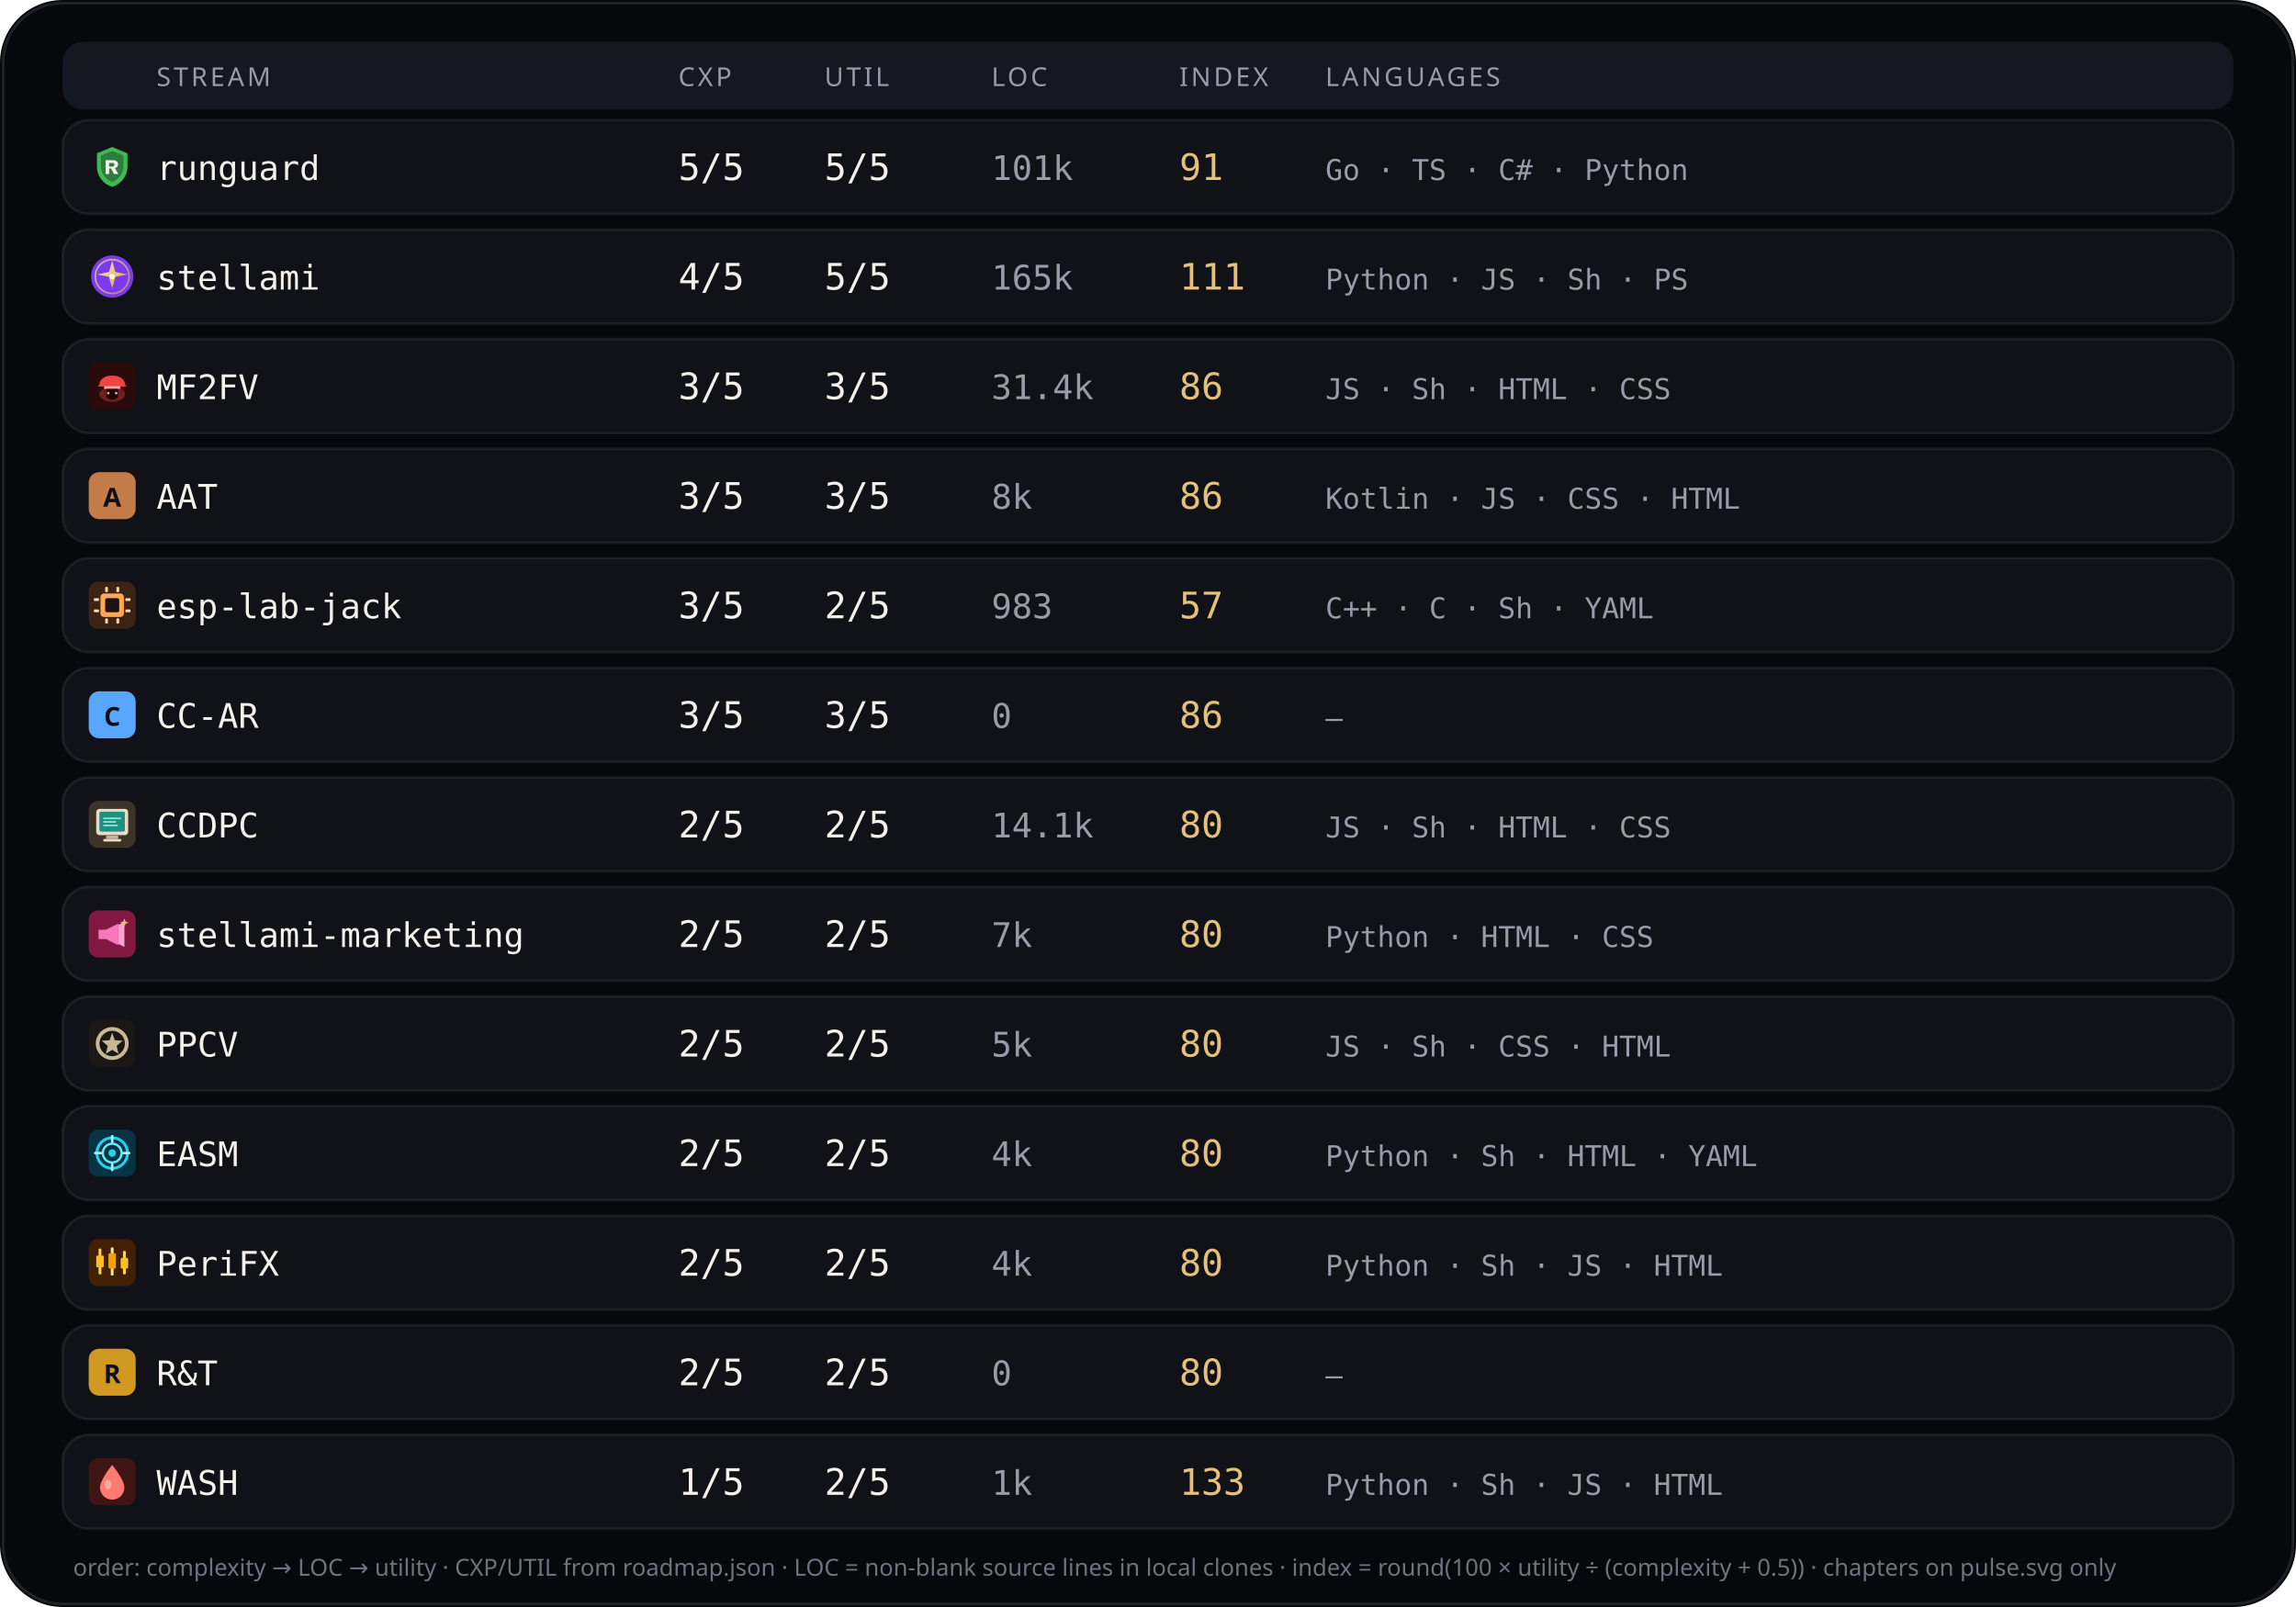
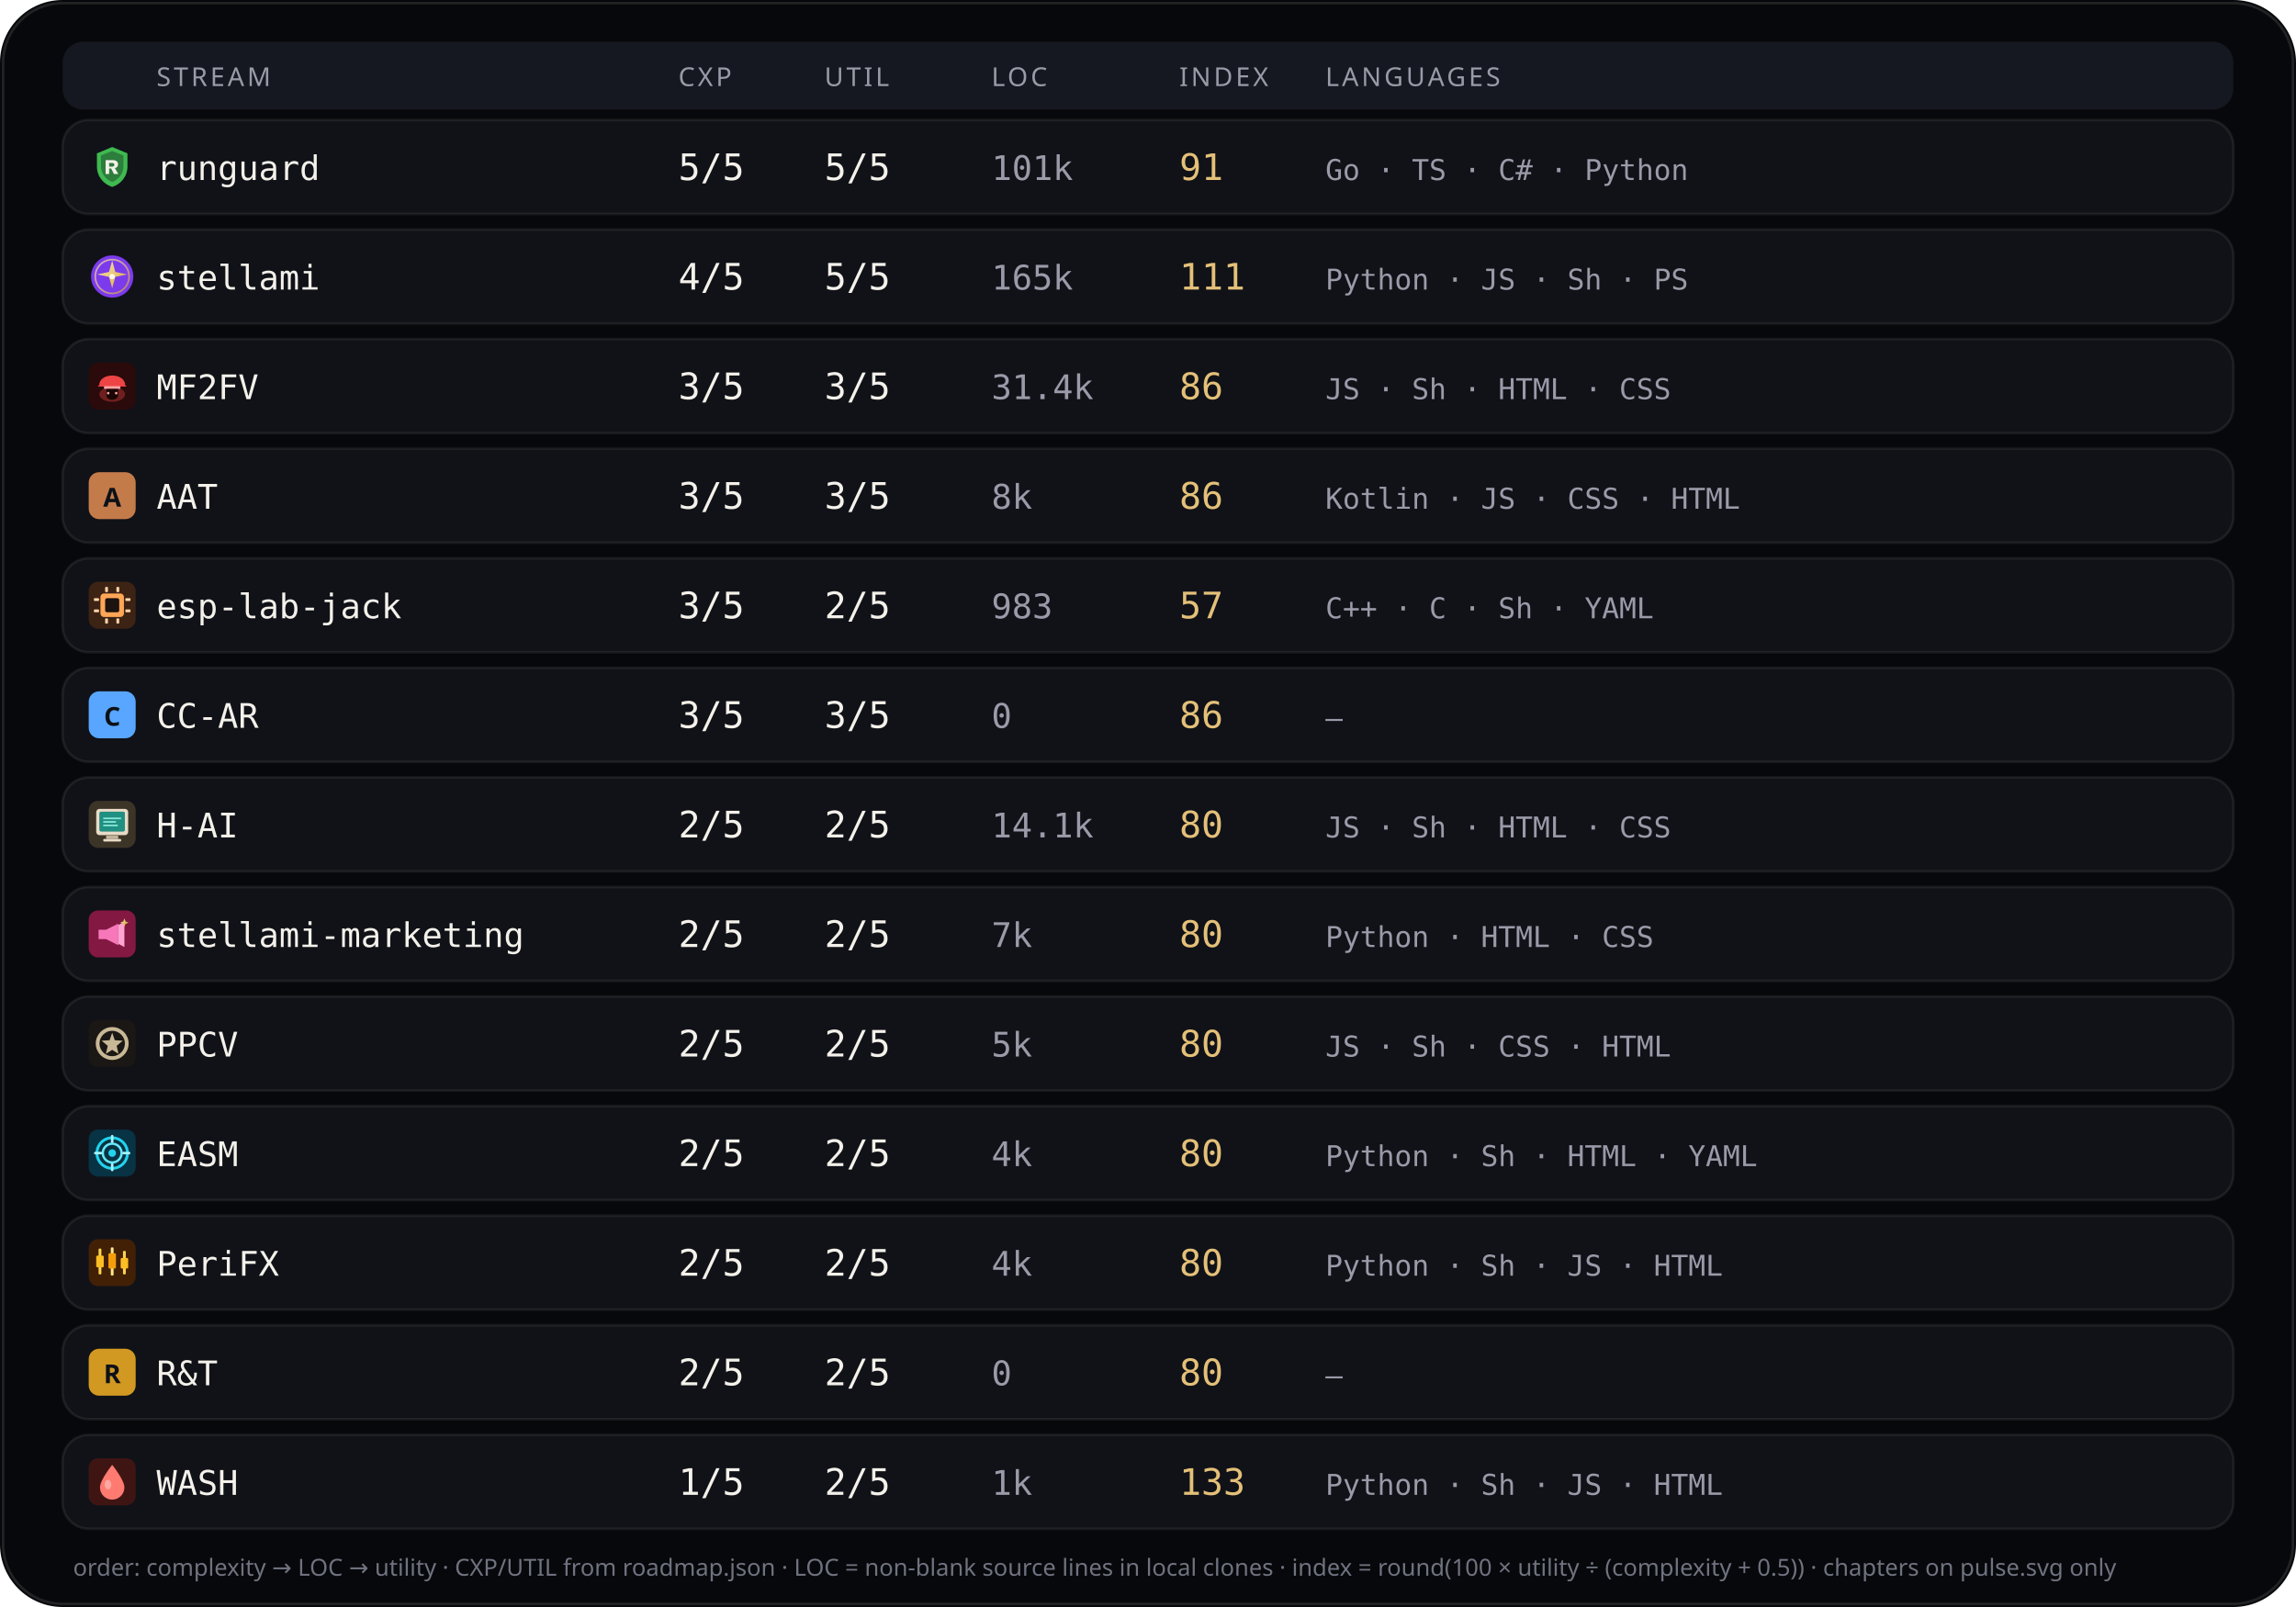
<svg xmlns="http://www.w3.org/2000/svg" viewBox="0 0 880 616" width="880" height="616" role="img" aria-label="Stream complexity utility languages">
  <rect width="880" height="616" rx="24" fill="#07080b" />
  <rect x="1.2" y="1.2" width="877.6" height="613.6" rx="22.8" fill="none" stroke="rgba(232,228,214,0.12)" />
  <rect x="24" y="16" width="832" height="26" rx="8" fill="#151820" />
  <text x="60" y="33" fill="#9a9aa8" font-size="10" font-family="ui-sans-serif, system-ui, sans-serif" letter-spacing="1.1">STREAM</text>
  <text x="260" y="33" fill="#9a9aa8" font-size="10" font-family="ui-sans-serif, system-ui, sans-serif" letter-spacing="1.1">CXP</text>
  <text x="316" y="33" fill="#9a9aa8" font-size="10" font-family="ui-sans-serif, system-ui, sans-serif" letter-spacing="1.1">UTIL</text>
  <text x="380" y="33" fill="#9a9aa8" font-size="10" font-family="ui-sans-serif, system-ui, sans-serif" letter-spacing="1.1">LOC</text>
  <text x="452" y="33" fill="#9a9aa8" font-size="10" font-family="ui-sans-serif, system-ui, sans-serif" letter-spacing="1.1">INDEX</text>
  <text x="508" y="33" fill="#9a9aa8" font-size="10" font-family="ui-sans-serif, system-ui, sans-serif" letter-spacing="1.1">LANGUAGES</text>
  <rect x="24" y="46" width="832" height="36" rx="10" fill="#101218" stroke="rgba(232,228,214,0.08)" />
  <g id="stream_logo_runguard" class="stream_logo" data-stream="runguard" transform="translate(34.0,55.0) scale(0.9)" opacity="1.0">
    <path fill="#3fb950" d="M10 1.5 L16.5 4.2 V9.8 C16.5 14.1 13.6 17.4 10 18.5 C6.4 17.4 3.5 14.1 3.5 9.8 V4.2 Z" />
    <path fill="#0d1117" fill-opacity=".35" d="M10 3.2 L14.8 5.1 V9.7 C14.8 12.9 12.6 15.4 10 16.4 C7.4 15.4 5.2 12.9 5.2 9.7 V5.1 Z" />
    <path fill="#f4f1ea" d="M7.2 7.1h3.1c1.35 0 2.2.7 2.2 1.75 0 .85-.5 1.45-1.35 1.65L12.6 13h-1.85l-1.2-2.35H8.7V13H7.2V7.1zm1.5 1.2v1.55h1.35c.55 0 .9-.28.9-.75s-.35-.8-.9-.8H8.7z" />
  </g>
  <use class="stream_logo" data-stream="runguard" href="#stream_logo_runguard" x="34.0" y="55.0" width="18" height="18" opacity="0" />
  <text x="60" y="69" fill="#f4f1ea" font-size="13" font-family="ui-monospace, SFMono-Regular, monospace">runguard</text>
  <text x="260" y="69" fill="#f4f1ea" font-size="14" font-family="ui-monospace, SFMono-Regular, monospace">5/5</text>
  <text x="316" y="69" fill="#f4f1ea" font-size="14" font-family="ui-monospace, SFMono-Regular, monospace">5/5</text>
  <text x="380" y="69" fill="#9a9aa8" font-size="13" font-family="ui-monospace, SFMono-Regular, monospace">101k</text>
  <text x="452" y="69" fill="#e4c078" font-size="14" font-family="ui-monospace, SFMono-Regular, monospace">91</text>
  <text x="508" y="69" fill="#9a9aa8" font-size="11" font-family="ui-monospace, SFMono-Regular, monospace">Go · TS · C# · Python</text>
  <rect x="24" y="88" width="832" height="36" rx="10" fill="#101218" stroke="rgba(232,228,214,0.08)" />
  <g id="stream_logo_stellami" class="stream_logo" data-stream="stellami" transform="translate(34.0,97.0) scale(0.9)" opacity="1.0">
    <defs>
      <linearGradient id="stream_logo_stellami-stellami-gold" x1="0%" y1="0%" x2="100%" y2="100%">
        <stop offset="0%" stop-color="#f5e6a8" />
        <stop offset="55%" stop-color="#e8c57a" />
        <stop offset="100%" stop-color="#c9a227" />
      </linearGradient>
    </defs>
    <circle cx="10" cy="10" r="9" fill="#7c3aed" />
    <circle cx="10" cy="10" r="7.2" fill="none" stroke="url(#stream_logo_stellami-stellami-gold)" stroke-width="0.7" opacity=".7" />
    <path fill="url(#stream_logo_stellami-stellami-gold)" d="M10 3.2 L11.35 8.05 L16.4 9.1 L11.35 10.15 L10 15 L8.65 10.15 L3.6 9.1 L8.65 8.05 Z" />
    <circle cx="10" cy="10" r="1.15" fill="#fff8e8" />
  </g>
  <use class="stream_logo" data-stream="stellami" href="#stream_logo_stellami" x="34.0" y="97.0" width="18" height="18" opacity="0" />
  <text x="60" y="111" fill="#f4f1ea" font-size="13" font-family="ui-monospace, SFMono-Regular, monospace">stellami</text>
  <text x="260" y="111" fill="#f4f1ea" font-size="14" font-family="ui-monospace, SFMono-Regular, monospace">4/5</text>
  <text x="316" y="111" fill="#f4f1ea" font-size="14" font-family="ui-monospace, SFMono-Regular, monospace">5/5</text>
  <text x="380" y="111" fill="#9a9aa8" font-size="13" font-family="ui-monospace, SFMono-Regular, monospace">165k</text>
  <text x="452" y="111" fill="#e4c078" font-size="14" font-family="ui-monospace, SFMono-Regular, monospace">111</text>
  <text x="508" y="111" fill="#9a9aa8" font-size="11" font-family="ui-monospace, SFMono-Regular, monospace">Python · JS · Sh · PS</text>
  <rect x="24" y="130" width="832" height="36" rx="10" fill="#101218" stroke="rgba(232,228,214,0.08)" />
  <g id="stream_logo_mf2fv" class="stream_logo" data-stream="mf2fv" transform="translate(34.0,139.0) scale(0.9)" opacity="1.0">
    <rect width="20" height="20" rx="4" fill="#2a0a0a" />
    <ellipse cx="10" cy="13.5" rx="5.5" ry="3.2" fill="#ef4444" opacity=".35" />
    <path fill="#ef4444" d="M4.5 9.5 C4.5 7.2 6.8 5.5 10 5.5 S15.5 7.2 15.5 9.5 L16.2 10.2 H3.8 Z" />
    <rect x="6.5" y="10" width="7" height="1.2" rx="0.4" fill="#fca5a5" />
    <path fill="#1a0505" d="M7.5 11.2 h5 v2.8 c0 1-1.1 1.8-2.5 1.8 s-2.5-.8-2.5-1.8 v-2.8z" />
    <circle cx="8.3" cy="13" r="0.55" fill="#fca5a5" />
    <circle cx="11.7" cy="13" r="0.55" fill="#fca5a5" />
  </g>
  <use class="stream_logo" data-stream="mf2fv" href="#stream_logo_mf2fv" x="34.0" y="139.0" width="18" height="18" opacity="0" />
  <text x="60" y="153" fill="#f4f1ea" font-size="13" font-family="ui-monospace, SFMono-Regular, monospace">MF2FV</text>
  <text x="260" y="153" fill="#f4f1ea" font-size="14" font-family="ui-monospace, SFMono-Regular, monospace">3/5</text>
  <text x="316" y="153" fill="#f4f1ea" font-size="14" font-family="ui-monospace, SFMono-Regular, monospace">3/5</text>
  <text x="380" y="153" fill="#9a9aa8" font-size="13" font-family="ui-monospace, SFMono-Regular, monospace">31.4k</text>
  <text x="452" y="153" fill="#e4c078" font-size="14" font-family="ui-monospace, SFMono-Regular, monospace">86</text>
  <text x="508" y="153" fill="#9a9aa8" font-size="11" font-family="ui-monospace, SFMono-Regular, monospace">JS · Sh · HTML · CSS</text>
  <rect x="24" y="172" width="832" height="36" rx="10" fill="#101218" stroke="rgba(232,228,214,0.08)" />
  <g id="stream_logo_aat" class="stream_logo" data-stream="aat" opacity="1.0">
    <rect x="34.0" y="181.0" width="18" height="18" rx="4" fill="#c47b4a" />
    <text x="43.0" y="194.2" text-anchor="middle" fill="#0d1117" font-size="10" font-family="ui-sans-serif, system-ui, sans-serif" font-weight="700">A</text>
  </g>
  <text x="60" y="195" fill="#f4f1ea" font-size="13" font-family="ui-monospace, SFMono-Regular, monospace">AAT</text>
  <text x="260" y="195" fill="#f4f1ea" font-size="14" font-family="ui-monospace, SFMono-Regular, monospace">3/5</text>
  <text x="316" y="195" fill="#f4f1ea" font-size="14" font-family="ui-monospace, SFMono-Regular, monospace">3/5</text>
  <text x="380" y="195" fill="#9a9aa8" font-size="13" font-family="ui-monospace, SFMono-Regular, monospace">8k</text>
  <text x="452" y="195" fill="#e4c078" font-size="14" font-family="ui-monospace, SFMono-Regular, monospace">86</text>
  <text x="508" y="195" fill="#9a9aa8" font-size="11" font-family="ui-monospace, SFMono-Regular, monospace">Kotlin · JS · CSS · HTML</text>
  <rect x="24" y="214" width="832" height="36" rx="10" fill="#101218" stroke="rgba(232,228,214,0.08)" />
  <g id="stream_logo_esp-lab-jack" class="stream_logo" data-stream="esp-lab-jack" transform="translate(34.0,223.0) scale(0.9)" opacity="1.0">
    <rect width="20" height="20" rx="4" fill="#3d2314" />
    <rect x="5" y="5" width="10" height="10" rx="1.5" fill="#ffa657" />
    <rect x="7" y="7" width="6" height="6" rx="0.8" fill="#1c1210" />
    <rect x="2.2" y="7" width="2.2" height="1.2" rx="0.3" fill="#ffd4a8" />
    <rect x="2.2" y="11.8" width="2.2" height="1.2" rx="0.3" fill="#ffd4a8" />
    <rect x="15.6" y="7" width="2.2" height="1.2" rx="0.3" fill="#ffd4a8" />
    <rect x="15.6" y="11.8" width="2.2" height="1.2" rx="0.3" fill="#ffd4a8" />
    <rect x="7" y="2.2" width="1.2" height="2.2" rx="0.3" fill="#ffd4a8" />
    <rect x="11.8" y="2.2" width="1.2" height="2.2" rx="0.3" fill="#ffd4a8" />
    <rect x="7" y="15.6" width="1.2" height="2.2" rx="0.3" fill="#ffd4a8" />
    <rect x="11.8" y="15.6" width="1.2" height="2.2" rx="0.3" fill="#ffd4a8" />
  </g>
  <use class="stream_logo" data-stream="esp-lab-jack" href="#stream_logo_esp-lab-jack" x="34.0" y="223.0" width="18" height="18" opacity="0" />
  <text x="60" y="237" fill="#f4f1ea" font-size="13" font-family="ui-monospace, SFMono-Regular, monospace">esp-lab-jack</text>
  <text x="260" y="237" fill="#f4f1ea" font-size="14" font-family="ui-monospace, SFMono-Regular, monospace">3/5</text>
  <text x="316" y="237" fill="#f4f1ea" font-size="14" font-family="ui-monospace, SFMono-Regular, monospace">2/5</text>
  <text x="380" y="237" fill="#9a9aa8" font-size="13" font-family="ui-monospace, SFMono-Regular, monospace">983</text>
  <text x="452" y="237" fill="#e4c078" font-size="14" font-family="ui-monospace, SFMono-Regular, monospace">57</text>
  <text x="508" y="237" fill="#9a9aa8" font-size="11" font-family="ui-monospace, SFMono-Regular, monospace">C++ · C · Sh · YAML</text>
  <rect x="24" y="256" width="832" height="36" rx="10" fill="#101218" stroke="rgba(232,228,214,0.08)" />
  <g id="stream_logo_cc-ar" class="stream_logo" data-stream="cc-ar" opacity="1.0">
    <rect x="34.0" y="265.0" width="18" height="18" rx="4" fill="#58a6ff" />
    <text x="43.0" y="278.2" text-anchor="middle" fill="#0d1117" font-size="10" font-family="ui-sans-serif, system-ui, sans-serif" font-weight="700">C</text>
  </g>
  <text x="60" y="279" fill="#f4f1ea" font-size="13" font-family="ui-monospace, SFMono-Regular, monospace">CC-AR</text>
  <text x="260" y="279" fill="#f4f1ea" font-size="14" font-family="ui-monospace, SFMono-Regular, monospace">3/5</text>
  <text x="316" y="279" fill="#f4f1ea" font-size="14" font-family="ui-monospace, SFMono-Regular, monospace">3/5</text>
  <text x="380" y="279" fill="#9a9aa8" font-size="13" font-family="ui-monospace, SFMono-Regular, monospace">0</text>
  <text x="452" y="279" fill="#e4c078" font-size="14" font-family="ui-monospace, SFMono-Regular, monospace">86</text>
  <text x="508" y="279" fill="#9a9aa8" font-size="11" font-family="ui-monospace, SFMono-Regular, monospace">—</text>
  <rect x="24" y="298" width="832" height="36" rx="10" fill="#101218" stroke="rgba(232,228,214,0.08)" />
  <g id="stream_logo_ccdpc" class="stream_logo" data-stream="ccdpc" transform="translate(34.0,307.0) scale(0.9)" opacity="1.0">
    <rect width="20" height="20" rx="4" fill="#3d3428" />
    <rect x="3.2" y="3.4" width="13.6" height="11.2" rx="1.4" fill="#e8dcc8" />
    <rect x="4.6" y="4.6" width="10.8" height="8.4" rx="0.7" fill="#0f3d38" />
    <rect x="4.6" y="4.6" width="10.8" height="8.4" rx="0.7" fill="#2dd4bf" opacity=".55" />
    <path fill="#99f6e4" opacity=".85" d="M6.2 7.1 h7.6 v0.7 H6.2 z M6.2 8.6 h5.4 v0.7 H6.2 z M6.2 10.1 h6.2 v0.7 H6.2 z" />
    <rect x="7.4" y="14.8" width="5.2" height="1.4" rx="0.4" fill="#c4b49a" />
    <rect x="6.2" y="16.2" width="7.6" height="1.1" rx="0.4" fill="#e8dcc8" />
  </g>
  <use class="stream_logo" data-stream="ccdpc" href="#stream_logo_ccdpc" x="34.0" y="307.0" width="18" height="18" opacity="0" />
-   <text x="60" y="321" fill="#f4f1ea" font-size="13" font-family="ui-monospace, SFMono-Regular, monospace">CCDPC</text>
+   <text x="60" y="321" fill="#f4f1ea" font-size="13" font-family="ui-monospace, SFMono-Regular, monospace">H-AI</text>
  <text x="260" y="321" fill="#f4f1ea" font-size="14" font-family="ui-monospace, SFMono-Regular, monospace">2/5</text>
  <text x="316" y="321" fill="#f4f1ea" font-size="14" font-family="ui-monospace, SFMono-Regular, monospace">2/5</text>
  <text x="380" y="321" fill="#9a9aa8" font-size="13" font-family="ui-monospace, SFMono-Regular, monospace">14.1k</text>
  <text x="452" y="321" fill="#e4c078" font-size="14" font-family="ui-monospace, SFMono-Regular, monospace">80</text>
  <text x="508" y="321" fill="#9a9aa8" font-size="11" font-family="ui-monospace, SFMono-Regular, monospace">JS · Sh · HTML · CSS</text>
  <rect x="24" y="340" width="832" height="36" rx="10" fill="#101218" stroke="rgba(232,228,214,0.08)" />
  <g id="stream_logo_stellami-marketing" class="stream_logo" data-stream="stellami-marketing" transform="translate(34.0,349.0) scale(0.9)" opacity="1.0">
    <defs>
      <linearGradient id="stream_logo_stellami-marketing-smkt-gold" x1="0%" y1="0%" x2="100%" y2="100%">
        <stop offset="0%" stop-color="#f5e6a8" />
        <stop offset="100%" stop-color="#c9a227" />
      </linearGradient>
    </defs>
    <rect width="20" height="20" rx="4" fill="#831843" />
    <path fill="#f778ba" d="M4.2 8.2h3.2l5.2-2.6v9.2l-5.2-2.6H4.2z" />
    <path fill="#fda4d0" d="M12.6 6.2l2.6-1.4v10.8l-2.6-1.4z" />
    <path fill="url(#stream_logo_stellami-marketing-smkt-gold)" d="M15.2 3.4 L15.7 4.7 L17 5.2 L15.7 5.7 L15.2 7 L14.7 5.7 L13.4 5.2 L14.7 4.7 Z" />
  </g>
  <use class="stream_logo" data-stream="stellami-marketing" href="#stream_logo_stellami-marketing" x="34.0" y="349.0" width="18" height="18" opacity="0" />
  <text x="60" y="363" fill="#f4f1ea" font-size="13" font-family="ui-monospace, SFMono-Regular, monospace">stellami-marketing</text>
  <text x="260" y="363" fill="#f4f1ea" font-size="14" font-family="ui-monospace, SFMono-Regular, monospace">2/5</text>
  <text x="316" y="363" fill="#f4f1ea" font-size="14" font-family="ui-monospace, SFMono-Regular, monospace">2/5</text>
  <text x="380" y="363" fill="#9a9aa8" font-size="13" font-family="ui-monospace, SFMono-Regular, monospace">7k</text>
  <text x="452" y="363" fill="#e4c078" font-size="14" font-family="ui-monospace, SFMono-Regular, monospace">80</text>
  <text x="508" y="363" fill="#9a9aa8" font-size="11" font-family="ui-monospace, SFMono-Regular, monospace">Python · HTML · CSS</text>
  <rect x="24" y="382" width="832" height="36" rx="10" fill="#101218" stroke="rgba(232,228,214,0.08)" />
  <g id="stream_logo_ppcv" class="stream_logo" data-stream="ppcv" transform="translate(34.0,391.0) scale(0.9)" opacity="1.0">
    <rect width="20" height="20" rx="4" fill="#1a1714" />
    <circle cx="10" cy="10" r="6.2" fill="none" stroke="#c9b896" stroke-width="1.6" />
    <path fill="#c9b896" d="M10 5.4 L11.1 8.6 L14.5 8.8 L11.9 11 L12.7 14.4 L10 12.7 L7.3 14.4 L8.1 11 L5.5 8.8 L8.9 8.6 Z" />
  </g>
  <use class="stream_logo" data-stream="ppcv" href="#stream_logo_ppcv" x="34.0" y="391.0" width="18" height="18" opacity="0" />
  <text x="60" y="405" fill="#f4f1ea" font-size="13" font-family="ui-monospace, SFMono-Regular, monospace">PPCV</text>
  <text x="260" y="405" fill="#f4f1ea" font-size="14" font-family="ui-monospace, SFMono-Regular, monospace">2/5</text>
  <text x="316" y="405" fill="#f4f1ea" font-size="14" font-family="ui-monospace, SFMono-Regular, monospace">2/5</text>
  <text x="380" y="405" fill="#9a9aa8" font-size="13" font-family="ui-monospace, SFMono-Regular, monospace">5k</text>
  <text x="452" y="405" fill="#e4c078" font-size="14" font-family="ui-monospace, SFMono-Regular, monospace">80</text>
  <text x="508" y="405" fill="#9a9aa8" font-size="11" font-family="ui-monospace, SFMono-Regular, monospace">JS · Sh · CSS · HTML</text>
  <rect x="24" y="424" width="832" height="36" rx="10" fill="#101218" stroke="rgba(232,228,214,0.08)" />
  <g id="stream_logo_easm" class="stream_logo" data-stream="easm" transform="translate(34.0,433.0) scale(0.9)" opacity="1.0">
    <rect width="20" height="20" rx="4" fill="#083344" />
    <circle cx="10" cy="10" r="6.5" fill="none" stroke="#22d3ee" stroke-width="1.2" />
    <circle cx="10" cy="10" r="4" fill="none" stroke="#67e8f9" stroke-width="1" />
    <circle cx="10" cy="10" r="1.6" fill="#22d3ee" />
    <path d="M10 2.8 V5.2 M10 14.8 V17.2 M2.8 10 H5.2 M14.8 10 H17.2" stroke="#a5f3fc" stroke-width="1.1" stroke-linecap="round" />
  </g>
  <use class="stream_logo" data-stream="easm" href="#stream_logo_easm" x="34.0" y="433.0" width="18" height="18" opacity="0" />
  <text x="60" y="447" fill="#f4f1ea" font-size="13" font-family="ui-monospace, SFMono-Regular, monospace">EASM</text>
  <text x="260" y="447" fill="#f4f1ea" font-size="14" font-family="ui-monospace, SFMono-Regular, monospace">2/5</text>
  <text x="316" y="447" fill="#f4f1ea" font-size="14" font-family="ui-monospace, SFMono-Regular, monospace">2/5</text>
  <text x="380" y="447" fill="#9a9aa8" font-size="13" font-family="ui-monospace, SFMono-Regular, monospace">4k</text>
  <text x="452" y="447" fill="#e4c078" font-size="14" font-family="ui-monospace, SFMono-Regular, monospace">80</text>
  <text x="508" y="447" fill="#9a9aa8" font-size="11" font-family="ui-monospace, SFMono-Regular, monospace">Python · Sh · HTML · YAML</text>
  <rect x="24" y="466" width="832" height="36" rx="10" fill="#101218" stroke="rgba(232,228,214,0.08)" />
  <g id="stream_logo_peri" class="stream_logo" data-stream="peri" transform="translate(34.0,475.0) scale(0.9)" opacity="1.0">
    <rect width="20" height="20" rx="4" fill="#422006" />
    <rect x="4.2" y="4" width="1.2" height="11" rx="0.4" fill="#fcd34d" />
    <rect x="3.2" y="7" width="3.2" height="5" rx="0.5" fill="#fbbf24" />
    <rect x="9.4" y="3.5" width="1.2" height="12" rx="0.4" fill="#fde68a" />
    <rect x="8.4" y="6" width="3.2" height="6.5" rx="0.5" fill="#f59e0b" />
    <rect x="14.6" y="5" width="1.2" height="10" rx="0.4" fill="#fcd34d" />
    <rect x="13.6" y="8" width="3.2" height="4.5" rx="0.5" fill="#fbbf24" />
  </g>
  <use class="stream_logo" data-stream="peri" href="#stream_logo_peri" x="34.0" y="475.0" width="18" height="18" opacity="0" />
  <text x="60" y="489" fill="#f4f1ea" font-size="13" font-family="ui-monospace, SFMono-Regular, monospace">PeriFX</text>
  <text x="260" y="489" fill="#f4f1ea" font-size="14" font-family="ui-monospace, SFMono-Regular, monospace">2/5</text>
  <text x="316" y="489" fill="#f4f1ea" font-size="14" font-family="ui-monospace, SFMono-Regular, monospace">2/5</text>
  <text x="380" y="489" fill="#9a9aa8" font-size="13" font-family="ui-monospace, SFMono-Regular, monospace">4k</text>
  <text x="452" y="489" fill="#e4c078" font-size="14" font-family="ui-monospace, SFMono-Regular, monospace">80</text>
  <text x="508" y="489" fill="#9a9aa8" font-size="11" font-family="ui-monospace, SFMono-Regular, monospace">Python · Sh · JS · HTML</text>
  <rect x="24" y="508" width="832" height="36" rx="10" fill="#101218" stroke="rgba(232,228,214,0.08)" />
  <g id="stream_logo_rt" class="stream_logo" data-stream="rt" opacity="1.0">
    <rect x="34.0" y="517.0" width="18" height="18" rx="4" fill="#d29922" />
    <text x="43.0" y="530.2" text-anchor="middle" fill="#0d1117" font-size="10" font-family="ui-sans-serif, system-ui, sans-serif" font-weight="700">R</text>
  </g>
  <text x="60" y="531" fill="#f4f1ea" font-size="13" font-family="ui-monospace, SFMono-Regular, monospace">R&amp;T</text>
  <text x="260" y="531" fill="#f4f1ea" font-size="14" font-family="ui-monospace, SFMono-Regular, monospace">2/5</text>
  <text x="316" y="531" fill="#f4f1ea" font-size="14" font-family="ui-monospace, SFMono-Regular, monospace">2/5</text>
  <text x="380" y="531" fill="#9a9aa8" font-size="13" font-family="ui-monospace, SFMono-Regular, monospace">0</text>
  <text x="452" y="531" fill="#e4c078" font-size="14" font-family="ui-monospace, SFMono-Regular, monospace">80</text>
  <text x="508" y="531" fill="#9a9aa8" font-size="11" font-family="ui-monospace, SFMono-Regular, monospace">—</text>
  <rect x="24" y="550" width="832" height="36" rx="10" fill="#101218" stroke="rgba(232,228,214,0.08)" />
  <g id="stream_logo_wash" class="stream_logo" data-stream="wash" transform="translate(34.0,559.0) scale(0.9)" opacity="1.0">
    <rect width="20" height="20" rx="4" fill="#3f1513" />
    <path fill="#ff7b72" d="M10 2.8 C10 2.8 15.2 9.2 15.2 12.4 A5.2 5.2 0 0 1 4.8 12.4 C4.8 9.2 10 2.8 10 2.8 Z" />
    <ellipse cx="8.2" cy="11.2" rx="1.4" ry="2" fill="#ffd0cc" opacity=".55" />
  </g>
  <use class="stream_logo" data-stream="wash" href="#stream_logo_wash" x="34.0" y="559.0" width="18" height="18" opacity="0" />
  <text x="60" y="573" fill="#f4f1ea" font-size="13" font-family="ui-monospace, SFMono-Regular, monospace">WASH</text>
  <text x="260" y="573" fill="#f4f1ea" font-size="14" font-family="ui-monospace, SFMono-Regular, monospace">1/5</text>
  <text x="316" y="573" fill="#f4f1ea" font-size="14" font-family="ui-monospace, SFMono-Regular, monospace">2/5</text>
  <text x="380" y="573" fill="#9a9aa8" font-size="13" font-family="ui-monospace, SFMono-Regular, monospace">1k</text>
  <text x="452" y="573" fill="#e4c078" font-size="14" font-family="ui-monospace, SFMono-Regular, monospace">133</text>
  <text x="508" y="573" fill="#9a9aa8" font-size="11" font-family="ui-monospace, SFMono-Regular, monospace">Python · Sh · JS · HTML</text>
  <text x="28" y="604" fill="#6f7380" font-size="9" font-family="ui-sans-serif, system-ui, sans-serif">order: complexity → LOC → utility · CXP/UTIL from roadmap.json · LOC = non-blank source lines in local clones · index = round(100 × utility ÷ (complexity + 0.5)) · chapters on pulse.svg only</text>
</svg>
